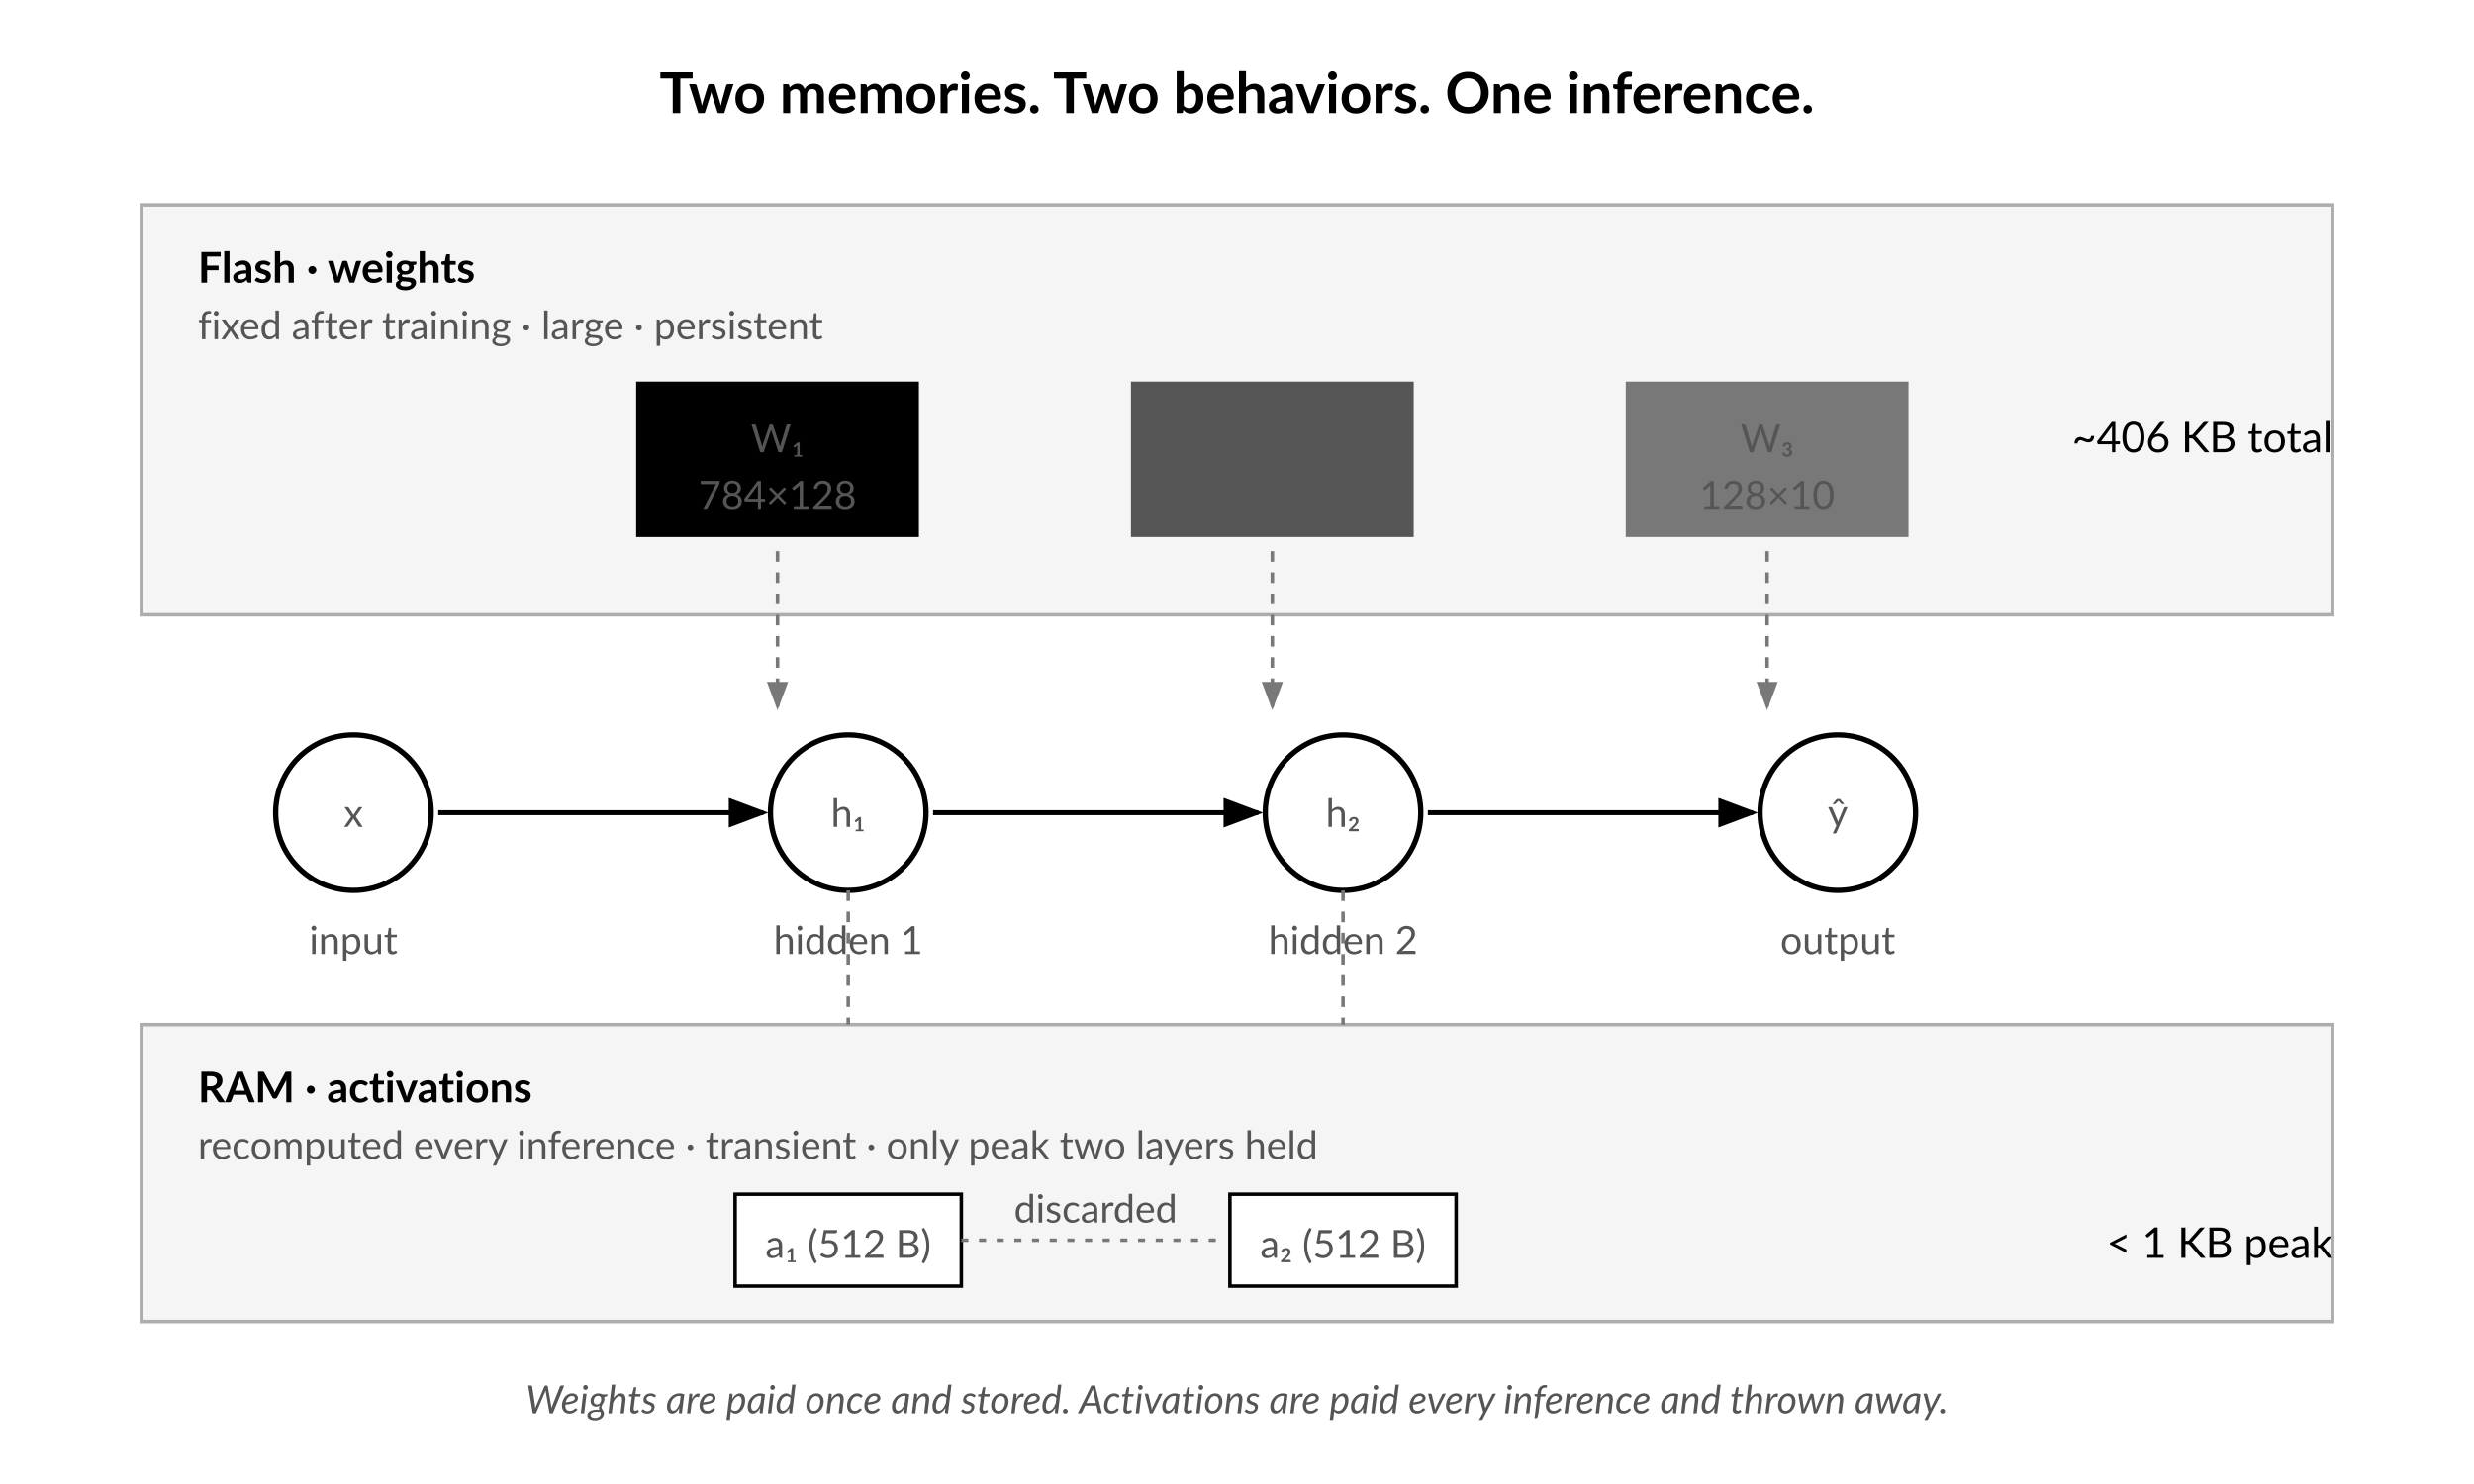
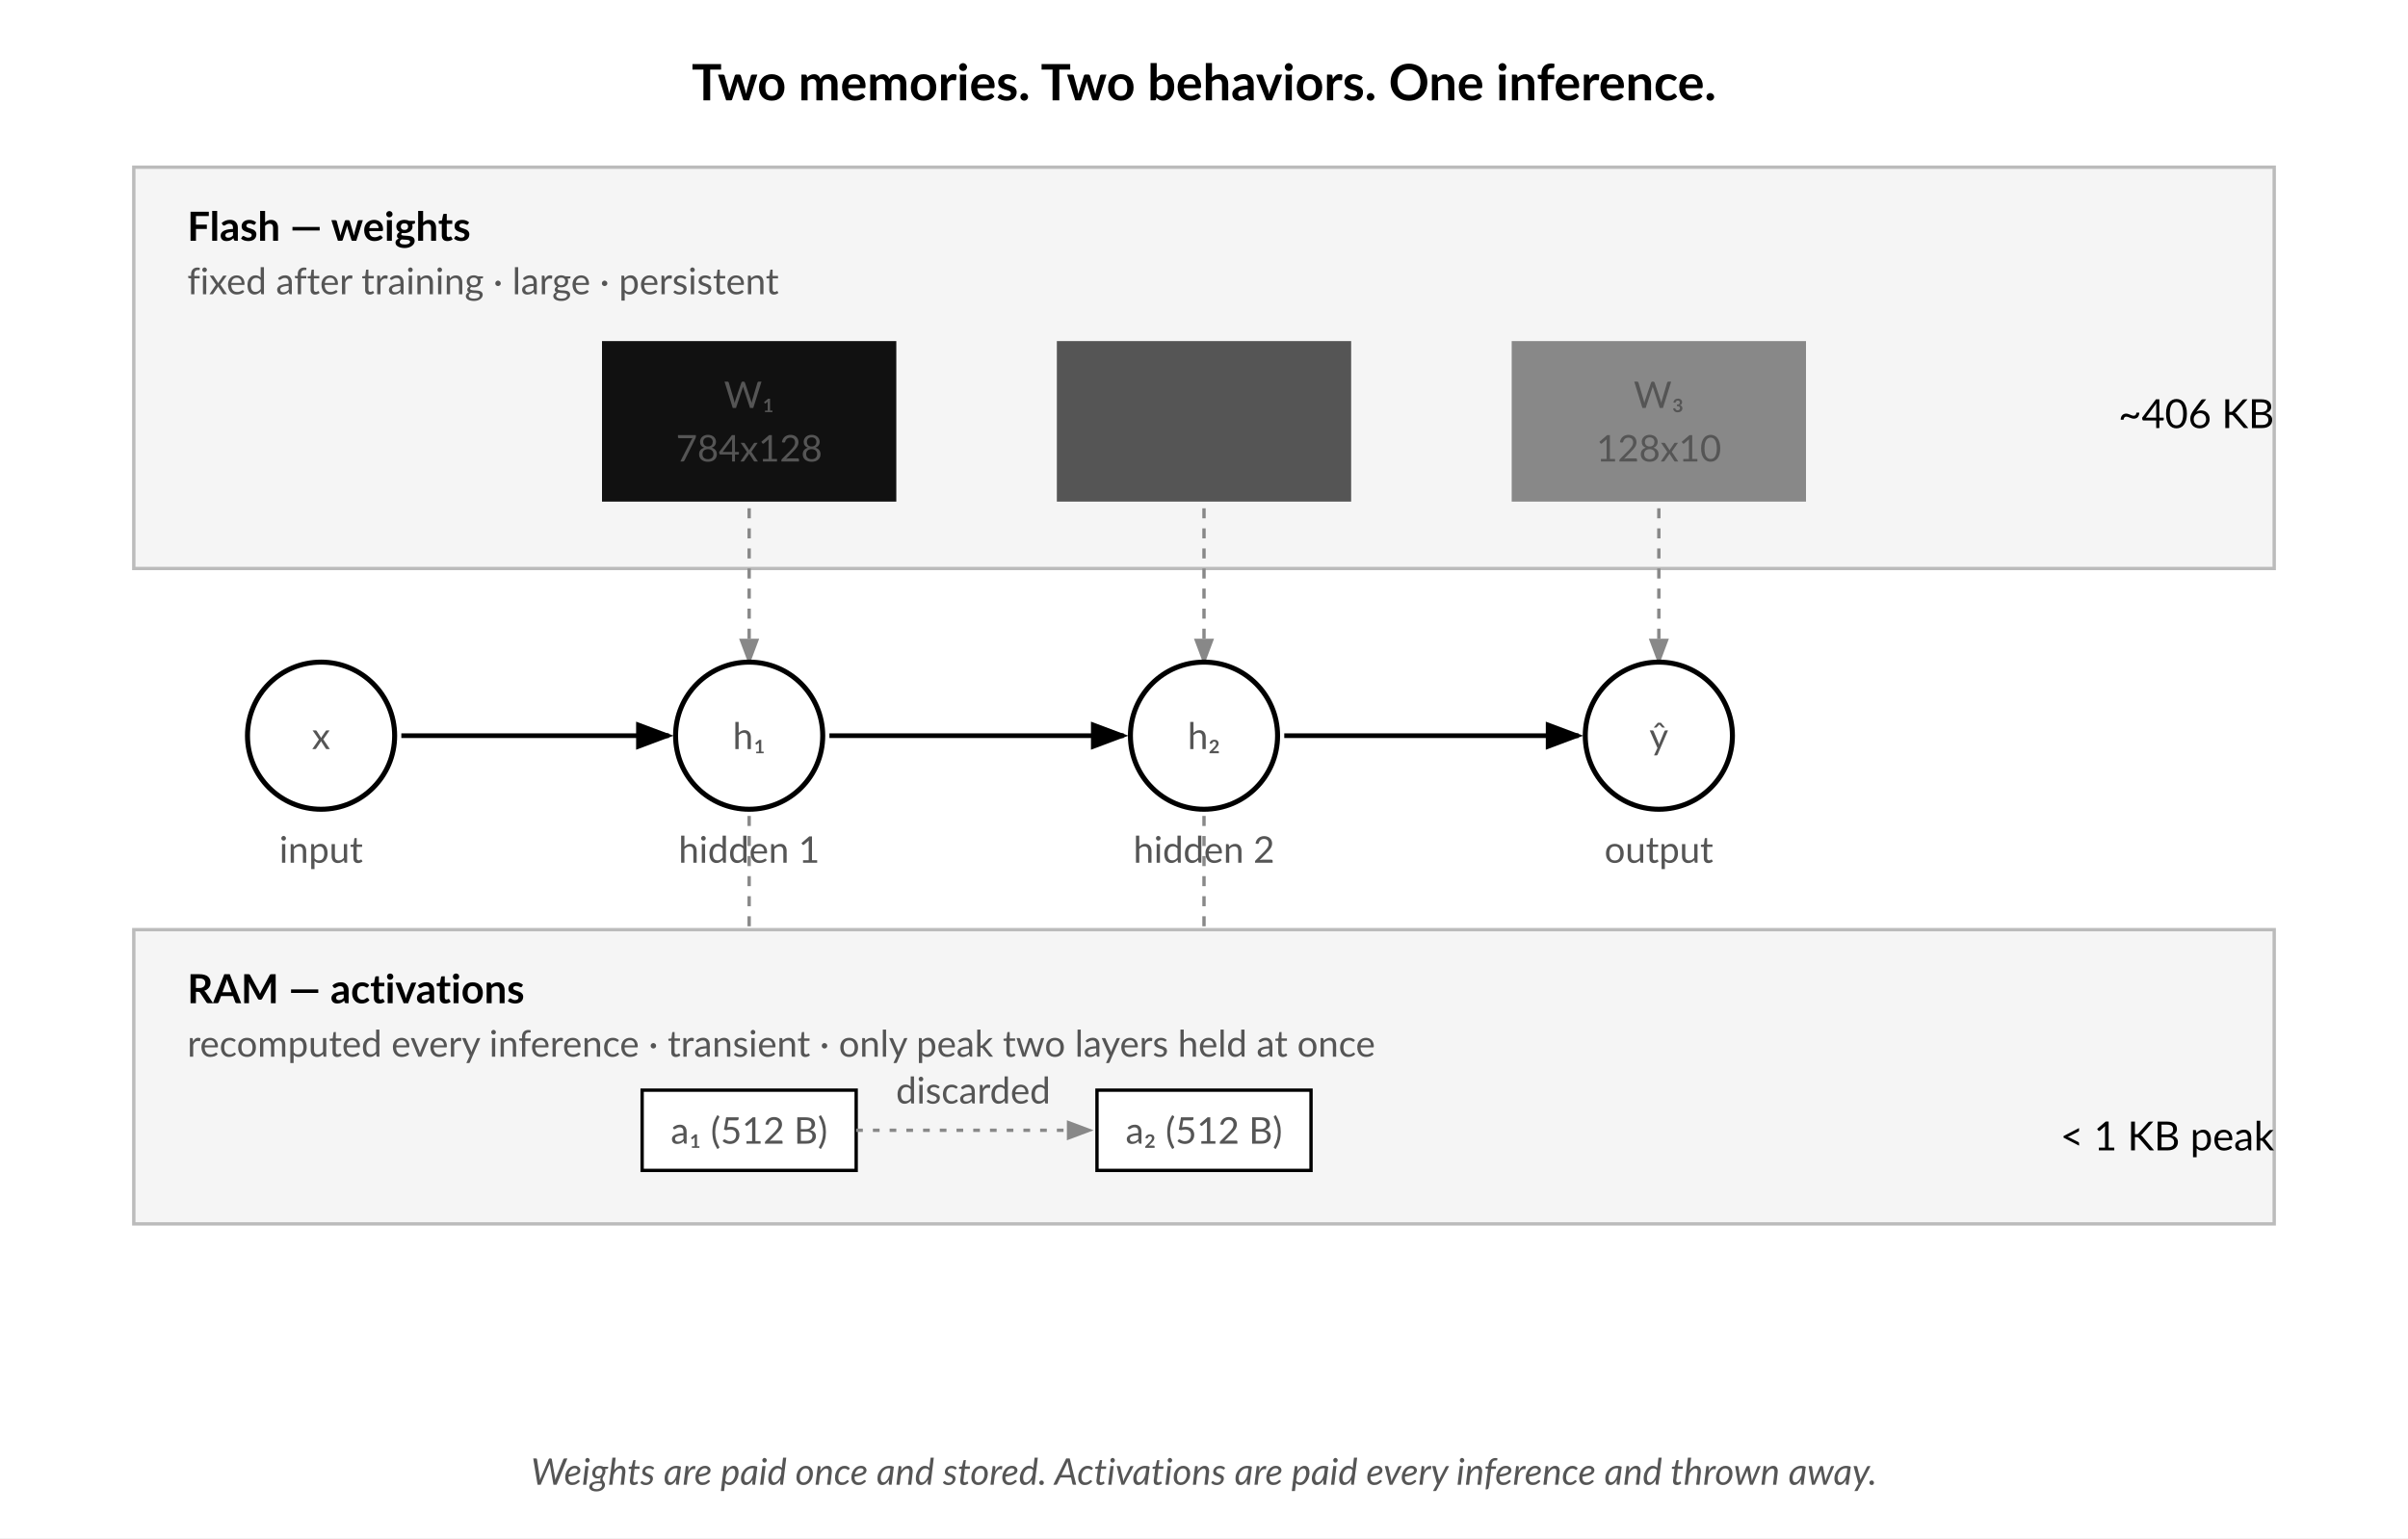
- <svg xmlns="http://www.w3.org/2000/svg" viewBox="0 0 700 420" role="img" aria-labelledby="t01 d01">
+ <svg xmlns="http://www.w3.org/2000/svg" viewBox="0 0 720 460" role="img" aria-labelledby="t01 d01">
  <defs>
    <style>
-       .ti { font-family: 'Real Head Pro', 'FF Real', Lato, sans-serif; font-size: 16px; font-weight: bold; fill: #000000; }
-       .lb { font-family: 'Real Head Pro', 'FF Real', Lato, sans-serif; font-size: 12px; fill: #000000; }
-       .sm { font-family: 'Real Head Pro', 'FF Real', Lato, sans-serif; font-size: 11px; fill: #555555; }
-       .cap { font-family: 'Real Head Pro', 'FF Real', Lato, sans-serif; font-size: 11px; font-style: italic; fill: #555555; }
-       .em { font-family: 'Real Head Pro', 'FF Real', Lato, sans-serif; font-size: 12px; font-weight: bold; fill: #000000; }
+       .ti  { font-family: Lato, 'Helvetica Neue', Arial, sans-serif; font-size: 15px; font-weight: bold; fill: #000000; }
+       .lb  { font-family: Lato, 'Helvetica Neue', Arial, sans-serif; font-size: 12px; fill: #000000; }
+       .sm  { font-family: Lato, 'Helvetica Neue', Arial, sans-serif; font-size: 11px; fill: #555555; }
+       .em  { font-family: Lato, 'Helvetica Neue', Arial, sans-serif; font-size: 12px; font-weight: bold; fill: #000000; }
+       .cap { font-family: Lato, 'Helvetica Neue', Arial, sans-serif; font-size: 11px; font-style: italic; fill: #555555; }
    </style>
    <marker id="ar" markerWidth="8" markerHeight="6" refX="7" refY="3" orient="auto">
      <polygon points="0 0, 8 3, 0 6" fill="#000000" />
    </marker>
-     <marker id="arGray" markerWidth="8" markerHeight="6" refX="7" refY="3" orient="auto">
-       <polygon points="0 0, 8 3, 0 6" fill="#787878" />
+     <marker id="arG" markerWidth="8" markerHeight="6" refX="7" refY="3" orient="auto">
+       <polygon points="0 0, 8 3, 0 6" fill="#888888" />
    </marker>
  </defs>
-   <rect width="700" height="420" fill="#FFFFFF" />
-   <text x="350" y="32" text-anchor="middle" class="ti">Two memories. Two behaviors. One inference.</text>
-   <rect x="40" y="58" width="620" height="116" fill="#F5F5F5" stroke="#ADADAD" stroke-width="1" />
-   <text x="56" y="80" class="em">Flash · weights</text>
-   <text x="56" y="96" class="sm">fixed after training · large · persistent</text>
-   <g>
-     <rect x="180" y="108" width="80" height="44" fill="#000000" />
-     <text x="220" y="128" text-anchor="middle" class="sm" fill="#FFFFFF">W₁</text>
-     <text x="220" y="144" text-anchor="middle" class="sm" fill="#FFFFFF">784×128</text>
-     <rect x="320" y="108" width="80" height="44" fill="#555555" />
-     <text x="360" y="128" text-anchor="middle" class="sm" fill="#FFFFFF">W₂</text>
-     <text x="360" y="144" text-anchor="middle" class="sm" fill="#FFFFFF">128×128</text>
-     <rect x="460" y="108" width="80" height="44" fill="#787878" />
-     <text x="500" y="128" text-anchor="middle" class="sm" fill="#FFFFFF">W₃</text>
-     <text x="500" y="144" text-anchor="middle" class="sm" fill="#FFFFFF">128×10</text>
-   </g>
-   <line x1="220" y1="156" x2="220" y2="200" stroke="#787878" stroke-width="1" stroke-dasharray="3 3" marker-end="url(#arGray)" />
-   <line x1="360" y1="156" x2="360" y2="200" stroke="#787878" stroke-width="1" stroke-dasharray="3 3" marker-end="url(#arGray)" />
-   <line x1="500" y1="156" x2="500" y2="200" stroke="#787878" stroke-width="1" stroke-dasharray="3 3" marker-end="url(#arGray)" />
-   <g>
-     <circle cx="100" cy="230" r="22" fill="#FFFFFF" stroke="#000000" stroke-width="1.5" />
-     <text x="100" y="234" text-anchor="middle" class="sm">x</text>
-     <circle cx="240" cy="230" r="22" fill="#FFFFFF" stroke="#000000" stroke-width="1.5" />
-     <text x="240" y="234" text-anchor="middle" class="sm">h₁</text>
-     <circle cx="380" cy="230" r="22" fill="#FFFFFF" stroke="#000000" stroke-width="1.5" />
-     <text x="380" y="234" text-anchor="middle" class="sm">h₂</text>
-     <circle cx="520" cy="230" r="22" fill="#FFFFFF" stroke="#000000" stroke-width="1.5" />
-     <text x="520" y="234" text-anchor="middle" class="sm">ŷ</text>
-   </g>
-   <line x1="124" y1="230" x2="216" y2="230" stroke="#000000" stroke-width="1.4" marker-end="url(#ar)" />
-   <line x1="264" y1="230" x2="356" y2="230" stroke="#000000" stroke-width="1.4" marker-end="url(#ar)" />
-   <line x1="404" y1="230" x2="496" y2="230" stroke="#000000" stroke-width="1.4" marker-end="url(#ar)" />
-   <text x="100" y="270" text-anchor="middle" class="sm">input</text>
-   <text x="240" y="270" text-anchor="middle" class="sm">hidden 1</text>
-   <text x="380" y="270" text-anchor="middle" class="sm">hidden 2</text>
-   <text x="520" y="270" text-anchor="middle" class="sm">output</text>
-   <rect x="40" y="290" width="620" height="84" fill="#F5F5F5" stroke="#ADADAD" stroke-width="1" />
-   <text x="56" y="312" class="em">RAM · activations</text>
-   <text x="56" y="328" class="sm">recomputed every inference · transient · only peak two layers held</text>
-   <line x1="240" y1="252" x2="240" y2="290" stroke="#787878" stroke-width="1" stroke-dasharray="3 3" />
-   <line x1="380" y1="252" x2="380" y2="290" stroke="#787878" stroke-width="1" stroke-dasharray="3 3" />
-   <rect x="208" y="338" width="64" height="26" fill="#FFFFFF" stroke="#000000" stroke-width="1" />
-   <text x="240" y="356" text-anchor="middle" class="sm">a₁ (512 B)</text>
-   <rect x="348" y="338" width="64" height="26" fill="#FFFFFF" stroke="#000000" stroke-width="1" />
-   <text x="380" y="356" text-anchor="middle" class="sm">a₂ (512 B)</text>
-   <path d="M 272 351 C 300 351, 320 351, 346 351" fill="none" stroke="#787878" stroke-width="1" stroke-dasharray="2 3" />
-   <text x="310" y="346" text-anchor="middle" class="sm" fill="#787878">discarded</text>
-   <text x="660" y="128" text-anchor="end" class="lb">~406 KB total</text>
-   <text x="660" y="356" text-anchor="end" class="lb">&lt; 1 KB peak</text>
-   <text x="350" y="400" text-anchor="middle" class="cap">Weights are paid once and stored. Activations are paid every inference and thrown away.</text>
+   <rect width="720" height="460" fill="#FFFFFF" />
+   <text x="360" y="30" text-anchor="middle" class="ti">Two memories. Two behaviors. One inference.</text>
+   <rect x="40" y="50" width="640" height="120" fill="#F5F5F5" stroke="#BBBBBB" stroke-width="1" />
+   <text x="56" y="72" class="em">Flash — weights</text>
+   <text x="56" y="88" class="sm">fixed after training · large · persistent</text>
+   <rect x="180" y="102" width="88" height="48" fill="#111111" />
+   <text x="224" y="122" text-anchor="middle" class="sm" fill="#FFFFFF">W₁</text>
+   <text x="224" y="138" text-anchor="middle" class="sm" fill="#FFFFFF">784x128</text>
+   <rect x="316" y="102" width="88" height="48" fill="#555555" />
+   <text x="360" y="122" text-anchor="middle" class="sm" fill="#FFFFFF">W₂</text>
+   <text x="360" y="138" text-anchor="middle" class="sm" fill="#FFFFFF">128x128</text>
+   <rect x="452" y="102" width="88" height="48" fill="#888888" />
+   <text x="496" y="122" text-anchor="middle" class="sm" fill="#FFFFFF">W₃</text>
+   <text x="496" y="138" text-anchor="middle" class="sm" fill="#FFFFFF">128x10</text>
+   <line x1="224" y1="152" x2="224" y2="198" stroke="#888888" stroke-width="1" stroke-dasharray="3 3" marker-end="url(#arG)" />
+   <line x1="360" y1="152" x2="360" y2="198" stroke="#888888" stroke-width="1" stroke-dasharray="3 3" marker-end="url(#arG)" />
+   <line x1="496" y1="152" x2="496" y2="198" stroke="#888888" stroke-width="1" stroke-dasharray="3 3" marker-end="url(#arG)" />
+   <circle cx="96" cy="220" r="22" fill="#FFFFFF" stroke="#000000" stroke-width="1.5" />
+   <text x="96" y="224" text-anchor="middle" class="sm" fill="#000000">x</text>
+   <circle cx="224" cy="220" r="22" fill="#FFFFFF" stroke="#000000" stroke-width="1.5" />
+   <text x="224" y="224" text-anchor="middle" class="sm" fill="#000000">h₁</text>
+   <circle cx="360" cy="220" r="22" fill="#FFFFFF" stroke="#000000" stroke-width="1.5" />
+   <text x="360" y="224" text-anchor="middle" class="sm" fill="#000000">h₂</text>
+   <circle cx="496" cy="220" r="22" fill="#FFFFFF" stroke="#000000" stroke-width="1.5" />
+   <text x="496" y="224" text-anchor="middle" class="sm" fill="#000000">ŷ</text>
+   <line x1="120" y1="220" x2="200" y2="220" stroke="#000000" stroke-width="1.4" marker-end="url(#ar)" />
+   <line x1="248" y1="220" x2="336" y2="220" stroke="#000000" stroke-width="1.4" marker-end="url(#ar)" />
+   <line x1="384" y1="220" x2="472" y2="220" stroke="#000000" stroke-width="1.4" marker-end="url(#ar)" />
+   <text x="96" y="258" text-anchor="middle" class="sm">input</text>
+   <text x="224" y="258" text-anchor="middle" class="sm">hidden 1</text>
+   <text x="360" y="258" text-anchor="middle" class="sm">hidden 2</text>
+   <text x="496" y="258" text-anchor="middle" class="sm">output</text>
+   <rect x="40" y="278" width="640" height="88" fill="#F5F5F5" stroke="#BBBBBB" stroke-width="1" />
+   <text x="56" y="300" class="em">RAM — activations</text>
+   <text x="56" y="316" class="sm">recomputed every inference · transient · only peak two layers held at once</text>
+   <line x1="224" y1="244" x2="224" y2="278" stroke="#888888" stroke-width="1" stroke-dasharray="3 3" />
+   <line x1="360" y1="244" x2="360" y2="278" stroke="#888888" stroke-width="1" stroke-dasharray="3 3" />
+   <rect x="192" y="326" width="64" height="24" fill="#FFFFFF" stroke="#000000" stroke-width="1" />
+   <text x="224" y="342" text-anchor="middle" class="sm">a₁ (512 B)</text>
+   <rect x="328" y="326" width="64" height="24" fill="#FFFFFF" stroke="#000000" stroke-width="1" />
+   <text x="360" y="342" text-anchor="middle" class="sm">a₂ (512 B)</text>
+   <path d="M 256 338 C 284 338, 300 338, 326 338" fill="none" stroke="#888888" stroke-width="1" stroke-dasharray="2 3" marker-end="url(#arG)" />
+   <text x="291" y="330" text-anchor="middle" class="sm">discarded</text>
+   <text x="680" y="128" text-anchor="end" class="lb">~406 KB</text>
+   <text x="680" y="344" text-anchor="end" class="lb">&lt; 1 KB peak</text>
+   <text x="360" y="444" text-anchor="middle" class="cap">Weights are paid once and stored. Activations are paid every inference and thrown away.</text>
</svg>
